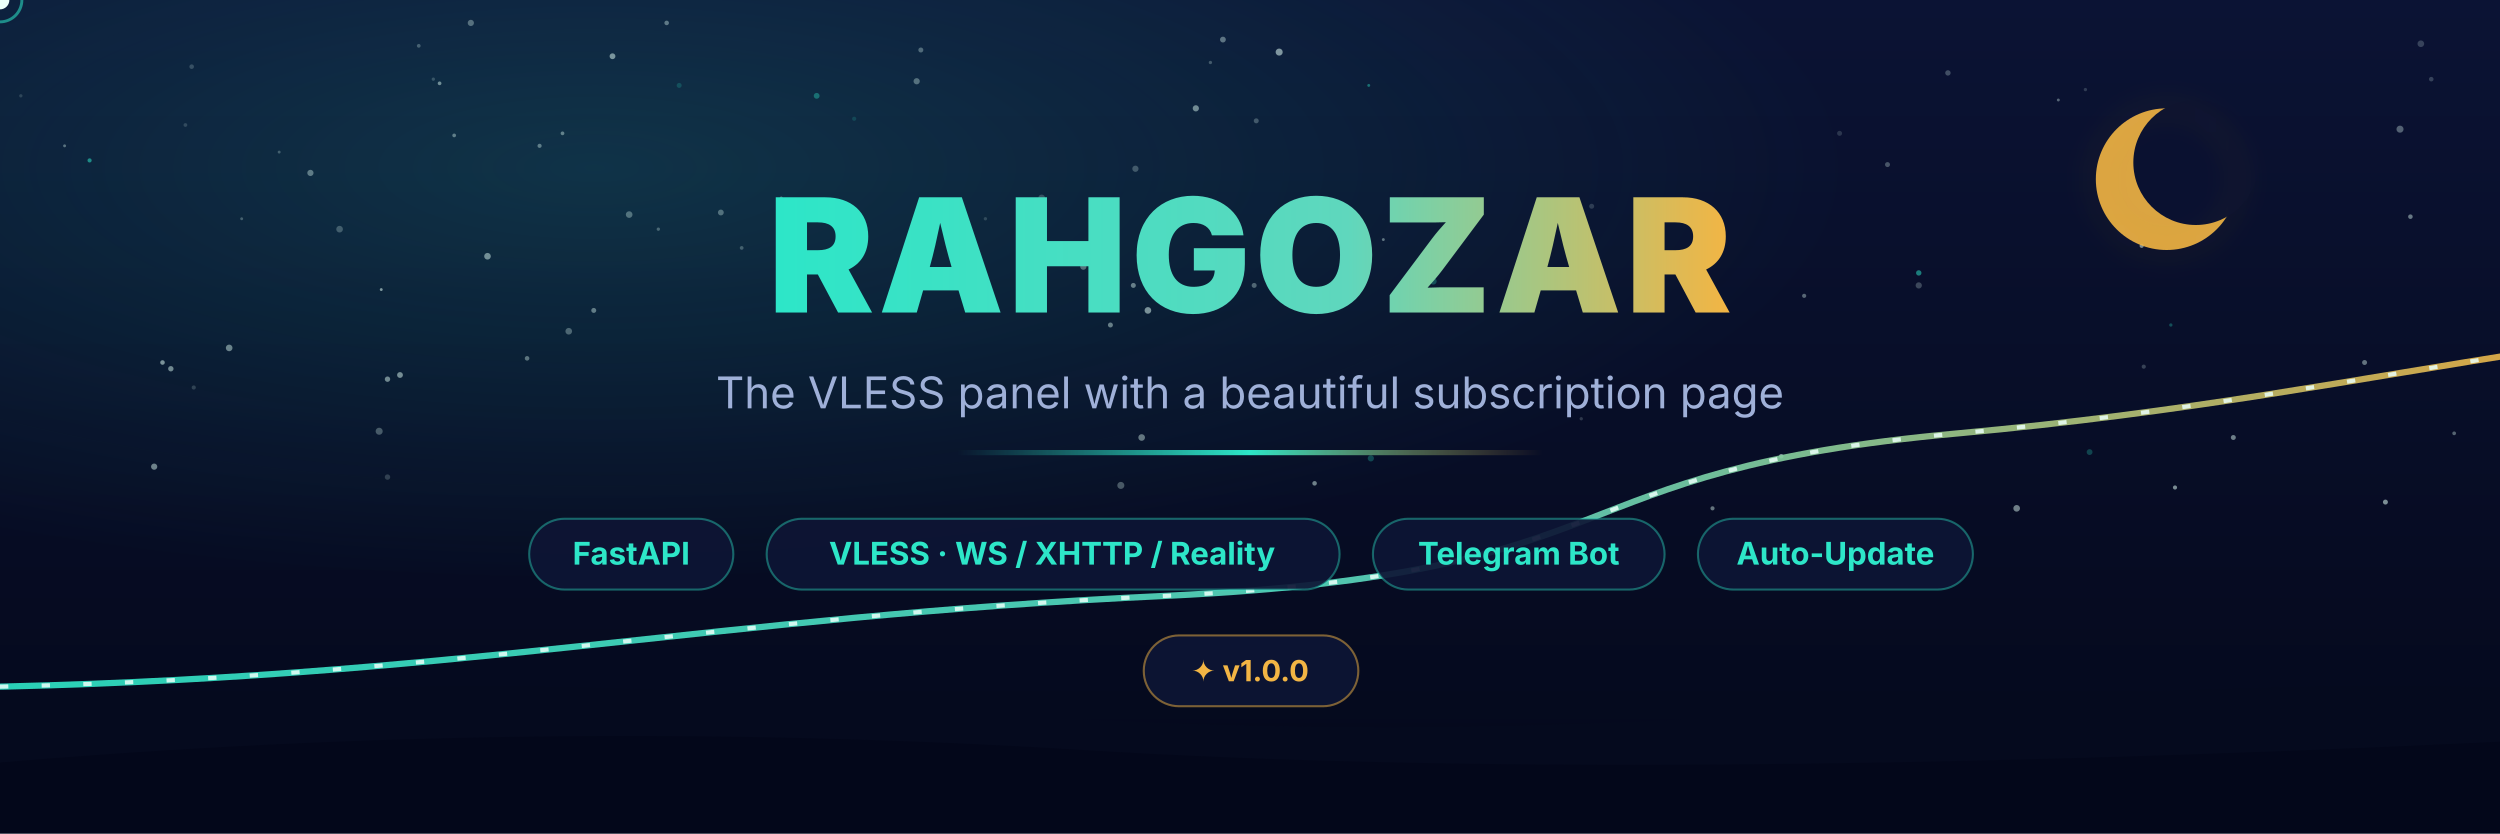
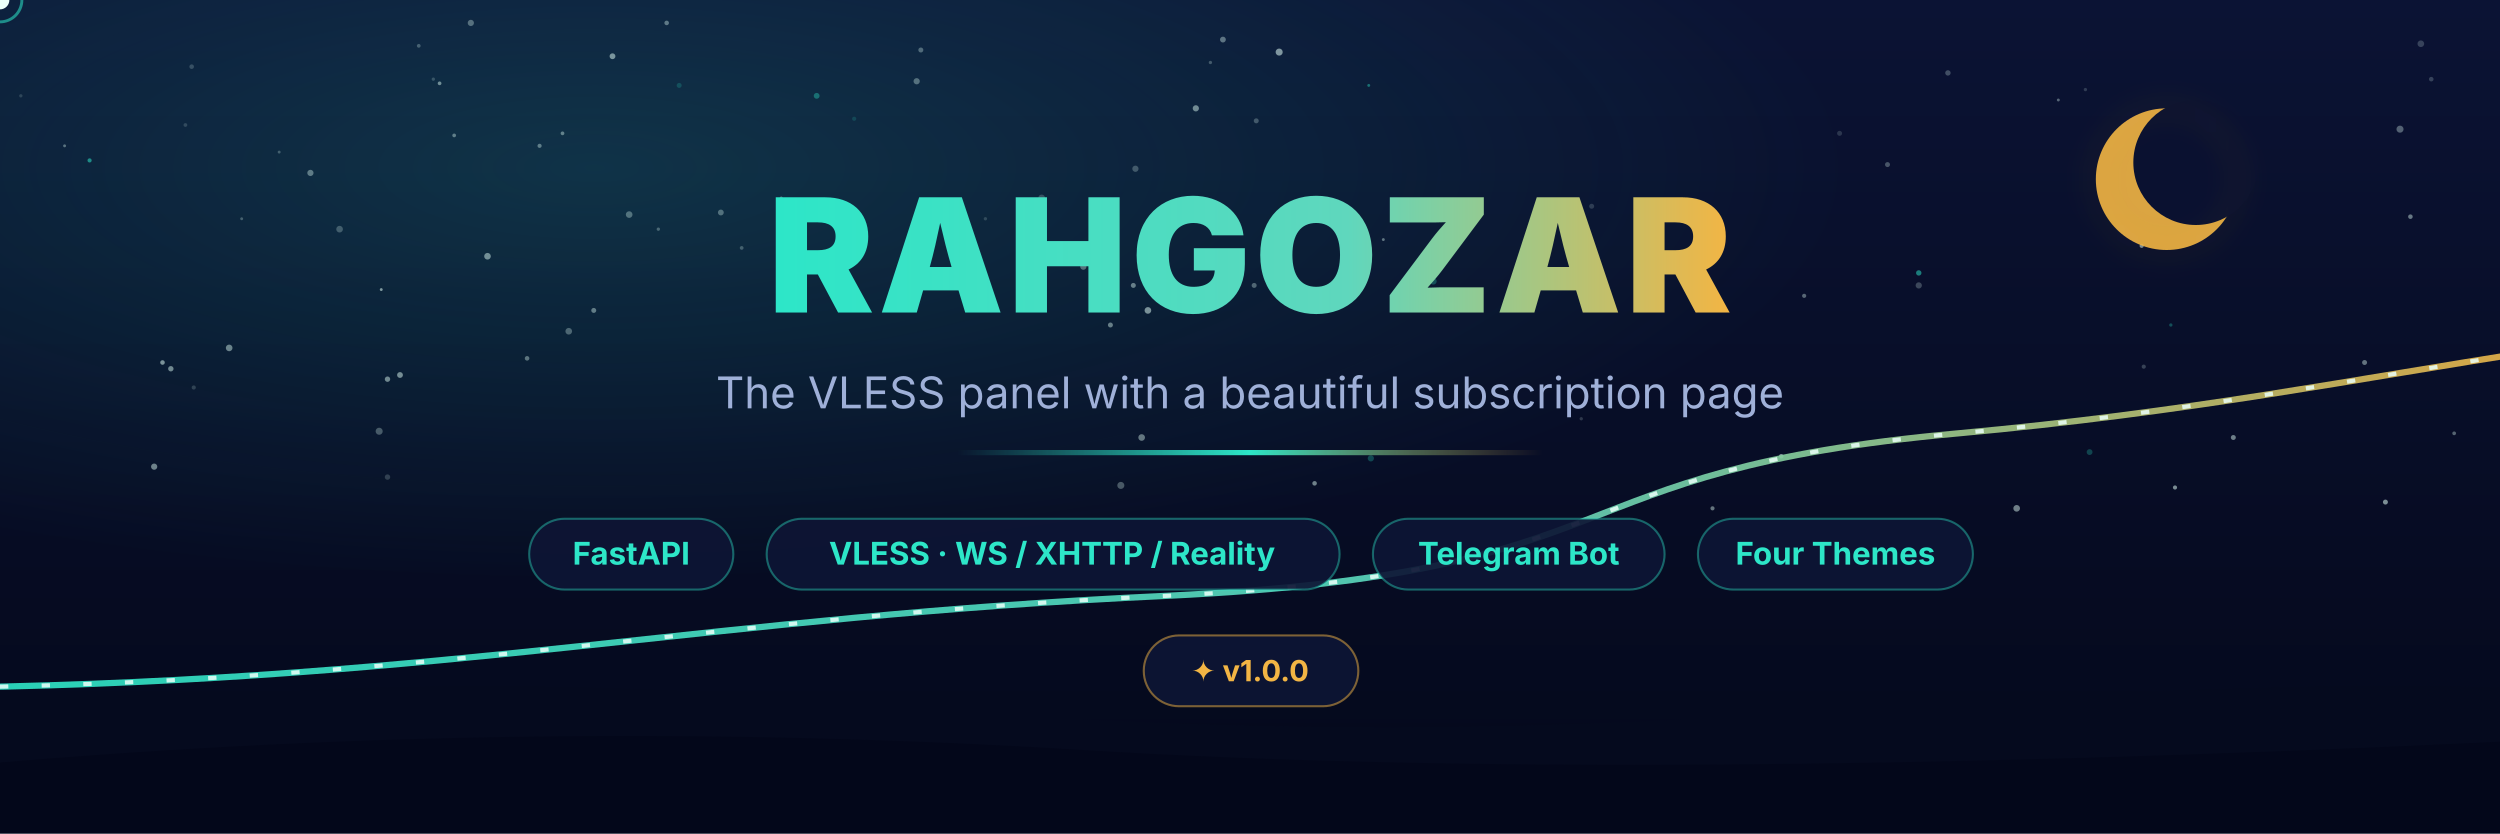
<svg xmlns="http://www.w3.org/2000/svg" width="1200" height="400" viewBox="0 0 1200 400">
  <defs>
    <linearGradient id="bg" x1="0" y1="0" x2="0" y2="1">
      <stop offset="0" stop-color="#0b1334" />
      <stop offset=".55" stop-color="#070d26" />
      <stop offset="1" stop-color="#04081a" />
    </linearGradient>
    <linearGradient id="tg" x1="0" y1="0" x2="1" y2="0">
      <stop offset="0" stop-color="#2de6c8" />
      <stop offset=".6" stop-color="#5fd7bd" />
      <stop offset="1" stop-color="#f2b544" />
    </linearGradient>
    <linearGradient id="goldg" x1="0" y1="0" x2="1" y2="0">
      <stop offset="0" stop-color="#f2b544" />
      <stop offset="1" stop-color="#e09a2d" />
    </linearGradient>
    <linearGradient id="glow" x1="0" y1="0" x2="1" y2="0">
      <stop offset="0" stop-color="#2de6c8" stop-opacity="0" />
      <stop offset=".5" stop-color="#2de6c8" />
      <stop offset="1" stop-color="#f2b544" stop-opacity="0" />
    </linearGradient>
    <radialGradient id="aur" cx=".24" cy=".2" r=".5">
      <stop offset="0" stop-color="#2de6c8" stop-opacity=".16" />
      <stop offset="1" stop-color="#2de6c8" stop-opacity="0" />
    </radialGradient>
    <filter id="soft" x="-40%" y="-40%" width="180%" height="180%">
      <feGaussianBlur stdDeviation="7" />
    </filter>
  </defs>
  <rect width="1200" height="400" fill="url(#bg)" />
  <rect width="1200" height="400" fill="url(#aur)" />
  <circle cx="392" cy="46" r="1.4" fill="#2de6c8" opacity="0.36">
    <animate attributeName="opacity" values="0.36;0.81;0.36" dur="2.2s" repeatCount="indefinite" />
  </circle>
  <circle cx="442" cy="24" r="1.2" fill="#dffcf4" opacity="0.32">
    <animate attributeName="opacity" values="0.32;0.77;0.32" dur="2.1s" repeatCount="indefinite" />
  </circle>
  <circle cx="92" cy="32" r="1.1" fill="#dffcf4" opacity="0.2">
    <animate attributeName="opacity" values="0.2;0.65;0.2" dur="4.1s" repeatCount="indefinite" />
  </circle>
  <circle cx="273" cy="159" r="1.6" fill="#dffcf4" opacity="0.31">
    <animate attributeName="opacity" values="0.31;0.76;0.31" dur="3.4s" repeatCount="indefinite" />
  </circle>
  <circle cx="1162" cy="21" r="1.6" fill="#dffcf4" opacity="0.21">
    <animate attributeName="opacity" values="0.21;0.66;0.21" dur="2.7s" repeatCount="indefinite" />
  </circle>
  <circle cx="149" cy="83" r="1.5" fill="#dffcf4" opacity="0.38">
    <animate attributeName="opacity" values="0.38;0.83;0.38" dur="2.5s" repeatCount="indefinite" />
  </circle>
  <circle cx="764" cy="99" r="1.2" fill="#dffcf4" opacity="0.17">
    <animate attributeName="opacity" values="0.17;0.62;0.17" dur="2.2s" repeatCount="indefinite" />
  </circle>
  <circle cx="253" cy="172" r="1.1" fill="#dffcf4" opacity="0.38">
    <animate attributeName="opacity" values="0.38;0.83;0.38" dur="2.8s" repeatCount="indefinite" />
  </circle>
  <circle cx="545" cy="81" r="1.5" fill="#dffcf4" opacity="0.25">
    <animate attributeName="opacity" values="0.25;0.7;0.25" dur="3.7s" repeatCount="indefinite" />
  </circle>
  <circle cx="688" cy="135" r="1.6" fill="#2de6c8" opacity="0.27">
    <animate attributeName="opacity" values="0.27;0.72;0.27" dur="3.8s" repeatCount="indefinite" />
  </circle>
  <circle cx="1167" cy="38" r="1.1" fill="#dffcf4" opacity="0.21">
    <animate attributeName="opacity" values="0.21;0.66;0.21" dur="3.9s" repeatCount="indefinite" />
  </circle>
  <circle cx="587" cy="19" r="1.4" fill="#dffcf4" opacity="0.38">
    <animate attributeName="opacity" values="0.38;0.83;0.38" dur="3.9s" repeatCount="indefinite" />
  </circle>
  <circle cx="1043" cy="85" r="1.4" fill="#dffcf4" opacity="0.38">
    <animate attributeName="opacity" values="0.38;0.83;0.38" dur="3.5s" repeatCount="indefinite" />
  </circle>
  <circle cx="548" cy="210" r="1.6" fill="#dffcf4" opacity="0.42">
    <animate attributeName="opacity" values="0.42;0.87;0.42" dur="3.2s" repeatCount="indefinite" />
  </circle>
  <circle cx="82" cy="177" r="1.3" fill="#dffcf4" opacity="0.48">
    <animate attributeName="opacity" values="0.48;0.93;0.48" dur="4.5s" repeatCount="indefinite" />
  </circle>
  <circle cx="346" cy="102" r="1.4" fill="#dffcf4" opacity="0.33">
    <animate attributeName="opacity" values="0.33;0.78;0.33" dur="2.1s" repeatCount="indefinite" />
  </circle>
  <circle cx="208" cy="38" r="0.8" fill="#dffcf4" opacity="0.2">
    <animate attributeName="opacity" values="0.2;0.65;0.2" dur="3.9s" repeatCount="indefinite" />
  </circle>
  <circle cx="302" cy="103" r="1.6" fill="#dffcf4" opacity="0.33">
    <animate attributeName="opacity" values="0.33;0.78;0.33" dur="2.2s" repeatCount="indefinite" />
  </circle>
  <circle cx="658" cy="220" r="1.5" fill="#2de6c8" opacity="0.26">
    <animate attributeName="opacity" values="0.26;0.71;0.26" dur="4.2s" repeatCount="indefinite" />
  </circle>
  <circle cx="500" cy="95" r="1.6" fill="#dffcf4" opacity="0.21">
    <animate attributeName="opacity" values="0.21;0.66;0.21" dur="4.4s" repeatCount="indefinite" />
  </circle>
  <circle cx="218" cy="65" r="0.9" fill="#dffcf4" opacity="0.39">
    <animate attributeName="opacity" values="0.39;0.84;0.39" dur="3.2s" repeatCount="indefinite" />
  </circle>
  <circle cx="320" cy="11" r="1.1" fill="#dffcf4" opacity="0.38">
    <animate attributeName="opacity" values="0.38;0.83;0.38" dur="2.9s" repeatCount="indefinite" />
  </circle>
  <circle cx="1135" cy="174" r="1.2" fill="#dffcf4" opacity="0.42">
    <animate attributeName="opacity" values="0.42;0.87;0.42" dur="3.5s" repeatCount="indefinite" />
  </circle>
  <circle cx="74" cy="224" r="1.5" fill="#dffcf4" opacity="0.47">
    <animate attributeName="opacity" values="0.47;0.92;0.47" dur="4.2s" repeatCount="indefinite" />
  </circle>
  <circle cx="473" cy="105" r="0.8" fill="#dffcf4" opacity="0.17">
    <animate attributeName="opacity" values="0.17;0.62;0.17" dur="3.6s" repeatCount="indefinite" />
  </circle>
  <circle cx="89" cy="60" r="0.9" fill="#dffcf4" opacity="0.17">
    <animate attributeName="opacity" values="0.17;0.62;0.17" dur="2.9s" repeatCount="indefinite" />
  </circle>
  <circle cx="10" cy="46" r="0.8" fill="#dffcf4" opacity="0.16">
    <animate attributeName="opacity" values="0.16;0.61;0.16" dur="2.9s" repeatCount="indefinite" />
  </circle>
  <circle cx="1042" cy="156" r="0.8" fill="#2de6c8" opacity="0.29">
    <animate attributeName="opacity" values="0.29;0.74;0.29" dur="2.6s" repeatCount="indefinite" />
  </circle>
  <circle cx="440" cy="39" r="1.5" fill="#dffcf4" opacity="0.34">
    <animate attributeName="opacity" values="0.34;0.79;0.34" dur="4.5s" repeatCount="indefinite" />
  </circle>
  <circle cx="581" cy="30" r="0.8" fill="#dffcf4" opacity="0.26">
    <animate attributeName="opacity" values="0.26;0.71;0.26" dur="2.9s" repeatCount="indefinite" />
  </circle>
  <circle cx="988" cy="48" r="0.7" fill="#dffcf4" opacity="0.36">
    <animate attributeName="opacity" values="0.36;0.81;0.36" dur="4.4s" repeatCount="indefinite" />
  </circle>
  <circle cx="183" cy="139" r="0.7" fill="#dffcf4" opacity="0.54">
    <animate attributeName="opacity" values="0.54;0.99;0.54" dur="3.3s" repeatCount="indefinite" />
  </circle>
  <circle cx="1029" cy="176" r="1.0" fill="#dffcf4" opacity="0.22">
    <animate attributeName="opacity" values="0.22;0.67;0.22" dur="2.9s" repeatCount="indefinite" />
  </circle>
  <circle cx="921" cy="137" r="1.5" fill="#dffcf4" opacity="0.24">
    <animate attributeName="opacity" values="0.24;0.69;0.24" dur="2.8s" repeatCount="indefinite" />
  </circle>
  <circle cx="968" cy="244" r="1.6" fill="#dffcf4" opacity="0.48">
    <animate attributeName="opacity" values="0.48;0.93;0.48" dur="4.0s" repeatCount="indefinite" />
  </circle>
  <circle cx="883" cy="64" r="1.2" fill="#dffcf4" opacity="0.16">
    <animate attributeName="opacity" values="0.16;0.61;0.16" dur="2.9s" repeatCount="indefinite" />
  </circle>
  <circle cx="43" cy="77" r="1.0" fill="#2de6c8" opacity="0.53">
    <animate attributeName="opacity" values="0.53;0.98;0.53" dur="3.7s" repeatCount="indefinite" />
  </circle>
  <circle cx="538" cy="233" r="1.7" fill="#dffcf4" opacity="0.3">
    <animate attributeName="opacity" values="0.3;0.75;0.3" dur="4.4s" repeatCount="indefinite" />
  </circle>
  <circle cx="270" cy="64" r="0.9" fill="#dffcf4" opacity="0.4">
    <animate attributeName="opacity" values="0.4;0.85;0.4" dur="2.5s" repeatCount="indefinite" />
  </circle>
  <circle cx="1072" cy="210" r="1.2" fill="#dffcf4" opacity="0.47">
    <animate attributeName="opacity" values="0.47;0.92;0.47" dur="3.6s" repeatCount="indefinite" />
  </circle>
  <circle cx="110" cy="167" r="1.6" fill="#dffcf4" opacity="0.45">
    <animate attributeName="opacity" values="0.45;0.9;0.45" dur="4.0s" repeatCount="indefinite" />
  </circle>
  <circle cx="574" cy="52" r="1.5" fill="#dffcf4" opacity="0.47">
    <animate attributeName="opacity" values="0.47;0.92;0.47" dur="2.8s" repeatCount="indefinite" />
  </circle>
  <circle cx="1157" cy="104" r="1.1" fill="#dffcf4" opacity="0.44">
    <animate attributeName="opacity" values="0.44;0.89;0.44" dur="4.4s" repeatCount="indefinite" />
  </circle>
  <circle cx="211" cy="40" r="0.9" fill="#dffcf4" opacity="0.47">
    <animate attributeName="opacity" values="0.47;0.92;0.47" dur="4.3s" repeatCount="indefinite" />
  </circle>
  <circle cx="182" cy="207" r="1.7" fill="#dffcf4" opacity="0.29">
    <animate attributeName="opacity" values="0.29;0.74;0.29" dur="3.6s" repeatCount="indefinite" />
  </circle>
  <circle cx="657" cy="41" r="0.7" fill="#2de6c8" opacity="0.41">
    <animate attributeName="opacity" values="0.41;0.86;0.41" dur="4.4s" repeatCount="indefinite" />
  </circle>
  <circle cx="631" cy="232" r="1.1" fill="#dffcf4" opacity="0.48">
    <animate attributeName="opacity" values="0.48;0.93;0.48" dur="4.2s" repeatCount="indefinite" />
  </circle>
  <circle cx="259" cy="70" r="1.0" fill="#dffcf4" opacity="0.38">
    <animate attributeName="opacity" values="0.38;0.83;0.38" dur="2.6s" repeatCount="indefinite" />
  </circle>
  <circle cx="316" cy="110" r="0.8" fill="#dffcf4" opacity="0.29">
    <animate attributeName="opacity" values="0.29;0.74;0.29" dur="4.3s" repeatCount="indefinite" />
  </circle>
  <circle cx="551" cy="149" r="1.6" fill="#dffcf4" opacity="0.52">
    <animate attributeName="opacity" values="0.52;0.97;0.52" dur="3.1s" repeatCount="indefinite" />
  </circle>
  <circle cx="602" cy="137" r="1.2" fill="#dffcf4" opacity="0.33">
    <animate attributeName="opacity" values="0.33;0.78;0.33" dur="2.0s" repeatCount="indefinite" />
  </circle>
  <circle cx="226" cy="11" r="1.5" fill="#dffcf4" opacity="0.34">
    <animate attributeName="opacity" values="0.34;0.79;0.34" dur="2.4s" repeatCount="indefinite" />
  </circle>
  <circle cx="866" cy="142" r="1.0" fill="#dffcf4" opacity="0.37">
    <animate attributeName="opacity" values="0.37;0.82;0.37" dur="3.3s" repeatCount="indefinite" />
  </circle>
  <circle cx="935" cy="35" r="1.3" fill="#dffcf4" opacity="0.26">
    <animate attributeName="opacity" values="0.26;0.71;0.26" dur="2.6s" repeatCount="indefinite" />
  </circle>
  <circle cx="921" cy="131" r="1.3" fill="#2de6c8" opacity="0.51">
    <animate attributeName="opacity" values="0.51;0.96;0.51" dur="3.9s" repeatCount="indefinite" />
  </circle>
  <circle cx="533" cy="156" r="1.2" fill="#dffcf4" opacity="0.43">
    <animate attributeName="opacity" values="0.43;0.88;0.43" dur="3.3s" repeatCount="indefinite" />
  </circle>
  <circle cx="544" cy="137" r="1.2" fill="#dffcf4" opacity="0.43">
    <animate attributeName="opacity" values="0.43;0.88;0.43" dur="4.4s" repeatCount="indefinite" />
  </circle>
  <circle cx="1044" cy="234" r="1.0" fill="#dffcf4" opacity="0.53">
    <animate attributeName="opacity" values="0.53;0.98;0.53" dur="3.4s" repeatCount="indefinite" />
  </circle>
  <circle cx="1001" cy="43" r="0.8" fill="#dffcf4" opacity="0.18">
    <animate attributeName="opacity" values="0.18;0.63;0.18" dur="3.1s" repeatCount="indefinite" />
  </circle>
  <circle cx="294" cy="27" r="1.4" fill="#dffcf4" opacity="0.51">
    <animate attributeName="opacity" values="0.51;0.96;0.51" dur="4.0s" repeatCount="indefinite" />
  </circle>
  <circle cx="192" cy="180" r="1.4" fill="#dffcf4" opacity="0.5">
    <animate attributeName="opacity" values="0.5;0.95;0.5" dur="2.4s" repeatCount="indefinite" />
  </circle>
  <circle cx="1152" cy="62" r="1.7" fill="#dffcf4" opacity="0.34">
    <animate attributeName="opacity" values="0.34;0.79;0.34" dur="3.0s" repeatCount="indefinite" />
  </circle>
  <circle cx="1178" cy="208" r="0.9" fill="#dffcf4" opacity="0.36">
    <animate attributeName="opacity" values="0.36;0.81;0.36" dur="3.1s" repeatCount="indefinite" />
  </circle>
  <circle cx="410" cy="57" r="1.0" fill="#2de6c8" opacity="0.16">
    <animate attributeName="opacity" values="0.16;0.61;0.16" dur="3.8s" repeatCount="indefinite" />
  </circle>
  <circle cx="664" cy="115" r="0.7" fill="#dffcf4" opacity="0.4">
    <animate attributeName="opacity" values="0.4;0.85;0.4" dur="2.8s" repeatCount="indefinite" />
  </circle>
  <circle cx="614" cy="25" r="1.7" fill="#dffcf4" opacity="0.54">
    <animate attributeName="opacity" values="0.54;0.99;0.54" dur="4.0s" repeatCount="indefinite" />
  </circle>
  <circle cx="134" cy="73" r="0.7" fill="#dffcf4" opacity="0.26">
    <animate attributeName="opacity" values="0.26;0.71;0.26" dur="3.9s" repeatCount="indefinite" />
  </circle>
  <circle cx="163" cy="110" r="1.6" fill="#dffcf4" opacity="0.25">
    <animate attributeName="opacity" values="0.25;0.7;0.25" dur="4.0s" repeatCount="indefinite" />
  </circle>
  <circle cx="186" cy="229" r="1.3" fill="#dffcf4" opacity="0.19">
    <animate attributeName="opacity" values="0.19;0.64;0.19" dur="3.8s" repeatCount="indefinite" />
  </circle>
  <circle cx="78" cy="174" r="1.1" fill="#dffcf4" opacity="0.53">
    <animate attributeName="opacity" values="0.53;0.98;0.53" dur="2.2s" repeatCount="indefinite" />
  </circle>
  <circle cx="759" cy="201" r="0.8" fill="#dffcf4" opacity="0.18">
    <animate attributeName="opacity" values="0.18;0.63;0.18" dur="4.1s" repeatCount="indefinite" />
  </circle>
  <circle cx="1028" cy="118" r="1.0" fill="#dffcf4" opacity="0.52">
    <animate attributeName="opacity" values="0.52;0.97;0.52" dur="3.4s" repeatCount="indefinite" />
  </circle>
  <circle cx="326" cy="41" r="1.2" fill="#2de6c8" opacity="0.19">
    <animate attributeName="opacity" values="0.19;0.64;0.19" dur="2.6s" repeatCount="indefinite" />
  </circle>
  <circle cx="201" cy="22" r="0.9" fill="#dffcf4" opacity="0.27">
    <animate attributeName="opacity" values="0.27;0.72;0.27" dur="2.8s" repeatCount="indefinite" />
  </circle>
  <circle cx="906" cy="79" r="1.2" fill="#dffcf4" opacity="0.29">
    <animate attributeName="opacity" values="0.29;0.74;0.29" dur="2.4s" repeatCount="indefinite" />
  </circle>
  <circle cx="31" cy="70" r="0.7" fill="#dffcf4" opacity="0.37">
    <animate attributeName="opacity" values="0.37;0.82;0.37" dur="3.8s" repeatCount="indefinite" />
  </circle>
  <circle cx="234" cy="123" r="1.6" fill="#dffcf4" opacity="0.48">
    <animate attributeName="opacity" values="0.48;0.93;0.48" dur="2.3s" repeatCount="indefinite" />
  </circle>
  <circle cx="520" cy="128" r="1.5" fill="#dffcf4" opacity="0.35">
    <animate attributeName="opacity" values="0.35;0.8;0.35" dur="3.0s" repeatCount="indefinite" />
  </circle>
  <circle cx="822" cy="244" r="1.0" fill="#dffcf4" opacity="0.43">
    <animate attributeName="opacity" values="0.43;0.88;0.43" dur="4.1s" repeatCount="indefinite" />
  </circle>
  <circle cx="760" cy="106" r="1.0" fill="#dffcf4" opacity="0.2">
    <animate attributeName="opacity" values="0.2;0.65;0.2" dur="2.1s" repeatCount="indefinite" />
  </circle>
  <circle cx="93" cy="186" r="1.0" fill="#dffcf4" opacity="0.18">
    <animate attributeName="opacity" values="0.18;0.63;0.18" dur="2.4s" repeatCount="indefinite" />
  </circle>
  <circle cx="1003" cy="217" r="1.4" fill="#2de6c8" opacity="0.25">
    <animate attributeName="opacity" values="0.25;0.7;0.25" dur="2.7s" repeatCount="indefinite" />
  </circle>
  <circle cx="356" cy="119" r="0.9" fill="#dffcf4" opacity="0.26">
    <animate attributeName="opacity" values="0.26;0.71;0.26" dur="3.1s" repeatCount="indefinite" />
  </circle>
  <circle cx="1145" cy="241" r="1.2" fill="#dffcf4" opacity="0.54">
    <animate attributeName="opacity" values="0.54;0.99;0.54" dur="2.6s" repeatCount="indefinite" />
  </circle>
  <circle cx="375" cy="95" r="0.7" fill="#dffcf4" opacity="0.34">
    <animate attributeName="opacity" values="0.34;0.79;0.34" dur="3.0s" repeatCount="indefinite" />
  </circle>
  <circle cx="603" cy="58" r="1.2" fill="#dffcf4" opacity="0.26">
    <animate attributeName="opacity" values="0.26;0.71;0.26" dur="2.0s" repeatCount="indefinite" />
  </circle>
  <circle cx="116" cy="105" r="0.7" fill="#dffcf4" opacity="0.27">
    <animate attributeName="opacity" values="0.27;0.72;0.27" dur="2.1s" repeatCount="indefinite" />
  </circle>
  <circle cx="285" cy="149" r="1.2" fill="#dffcf4" opacity="0.41">
    <animate attributeName="opacity" values="0.41;0.86;0.41" dur="3.9s" repeatCount="indefinite" />
  </circle>
  <circle cx="855" cy="219" r="1.1" fill="#dffcf4" opacity="0.54">
    <animate attributeName="opacity" values="0.54;0.99;0.54" dur="2.8s" repeatCount="indefinite" />
  </circle>
  <circle cx="186" cy="182" r="1.3" fill="#dffcf4" opacity="0.48">
    <animate attributeName="opacity" values="0.48;0.93;0.48" dur="2.1s" repeatCount="indefinite" />
  </circle>
  <circle cx="1040" cy="86" r="34" fill="#f2b544" opacity=".9" />
  <circle cx="1054" cy="78" r="30" fill="#0a1130" />
  <circle cx="1040" cy="86" r="34" fill="none" stroke="#f2b544" stroke-opacity=".35" filter="url(#soft)" />
  <path d="M0,400 L0,344 Q200,318 420,338 T860,342 T1200,330 L1200,400 Z" fill="#050a1e" />
  <path d="M0,400 L0,366 Q260,344 520,360 T1200,356 L1200,400 Z" fill="#03071a" />
  <path d="M-20,330 C220,326 340,296 560,286 C790,275 740,226 940,208 C1050,198 1130,182 1220,168" fill="none" stroke="url(#tg)" stroke-width="3" opacity=".9" />
  <path d="M-20,330 C220,326 340,296 560,286 C790,275 740,226 940,208 C1050,198 1130,182 1220,168" fill="none" stroke="#eafff9" stroke-width="2" opacity=".85" stroke-dasharray="4 16">
    <animate attributeName="stroke-dashoffset" from="0" to="-40" dur="1.8s" repeatCount="indefinite" />
  </path>
  <circle r="4.5" fill="#eafff9">
    <animateMotion dur="9s" repeatCount="indefinite" path="M-20,330 C220,326 340,296 560,286 C790,275 740,226 940,208 C1050,198 1130,182 1220,168" />
  </circle>
  <circle r="10.5" fill="none" stroke="#2de6c8" stroke-opacity=".55" stroke-width="1.4">
    <animateMotion dur="9s" repeatCount="indefinite" path="M-20,330 C220,326 340,296 560,286 C790,275 740,226 940,208 C1050,198 1130,182 1220,168" />
  </circle>
  <text x="600" y="150" text-anchor="middle" font-family="Inter,Segoe UI,Arial,sans-serif" font-size="76" font-weight="900" fill="url(#tg)" letter-spacing="2">RAHGOZAR</text>
  <text x="600" y="196" text-anchor="middle" font-family="Inter,Segoe UI,Arial,sans-serif" font-size="21" fill="#9fb0d8">The VLESS panel with a beautiful subscription page</text>
  <rect x="460" y="216" width="280" height="2.5" fill="url(#glow)" />
  <g>
    <rect x="254" y="249" width="98" height="34" rx="17" fill="rgba(13,21,52,.92)" stroke="rgba(45,230,200,.4)" />
    <text x="303" y="271" text-anchor="middle" font-family="Inter,Segoe UI,Arial,sans-serif" font-size="15" font-weight="700" fill="#2de6c8">FastAPI</text>
  </g>
  <g>
    <rect x="368" y="249" width="275" height="34" rx="17" fill="rgba(13,21,52,.92)" stroke="rgba(45,230,200,.4)" />
    <text x="505" y="271" text-anchor="middle" font-family="Inter,Segoe UI,Arial,sans-serif" font-size="15" font-weight="700" fill="#2de6c8">VLESS · WS / XHTTP / Reality</text>
  </g>
  <g>
    <rect x="659" y="249" width="140" height="34" rx="17" fill="rgba(13,21,52,.92)" stroke="rgba(45,230,200,.4)" />
    <text x="729" y="271" text-anchor="middle" font-family="Inter,Segoe UI,Arial,sans-serif" font-size="15" font-weight="700" fill="#2de6c8">Telegram Bot</text>
  </g>
  <g>
    <rect x="815" y="249" width="132" height="34" rx="17" fill="rgba(13,21,52,.92)" stroke="rgba(45,230,200,.4)" />
-     <text x="881" y="271" text-anchor="middle" font-family="Inter,Segoe UI,Arial,sans-serif" font-size="15" font-weight="700" fill="#2de6c8">Auto-Update</text>
+     <text x="881" y="271" text-anchor="middle" font-family="Inter,Segoe UI,Arial,sans-serif" font-size="15" font-weight="700" fill="#2de6c8">Four Themes</text>
  </g>
  <g>
    <rect x="549" y="305" width="103" height="34" rx="17" fill="rgba(13,21,52,.92)" stroke="rgba(242,181,68,.5)" />
    <text x="600" y="327" text-anchor="middle" font-family="Inter,Segoe UI,Arial,sans-serif" font-size="14" font-weight="700" fill="#f2b544">✦ v1.0.0</text>
  </g>
</svg>
